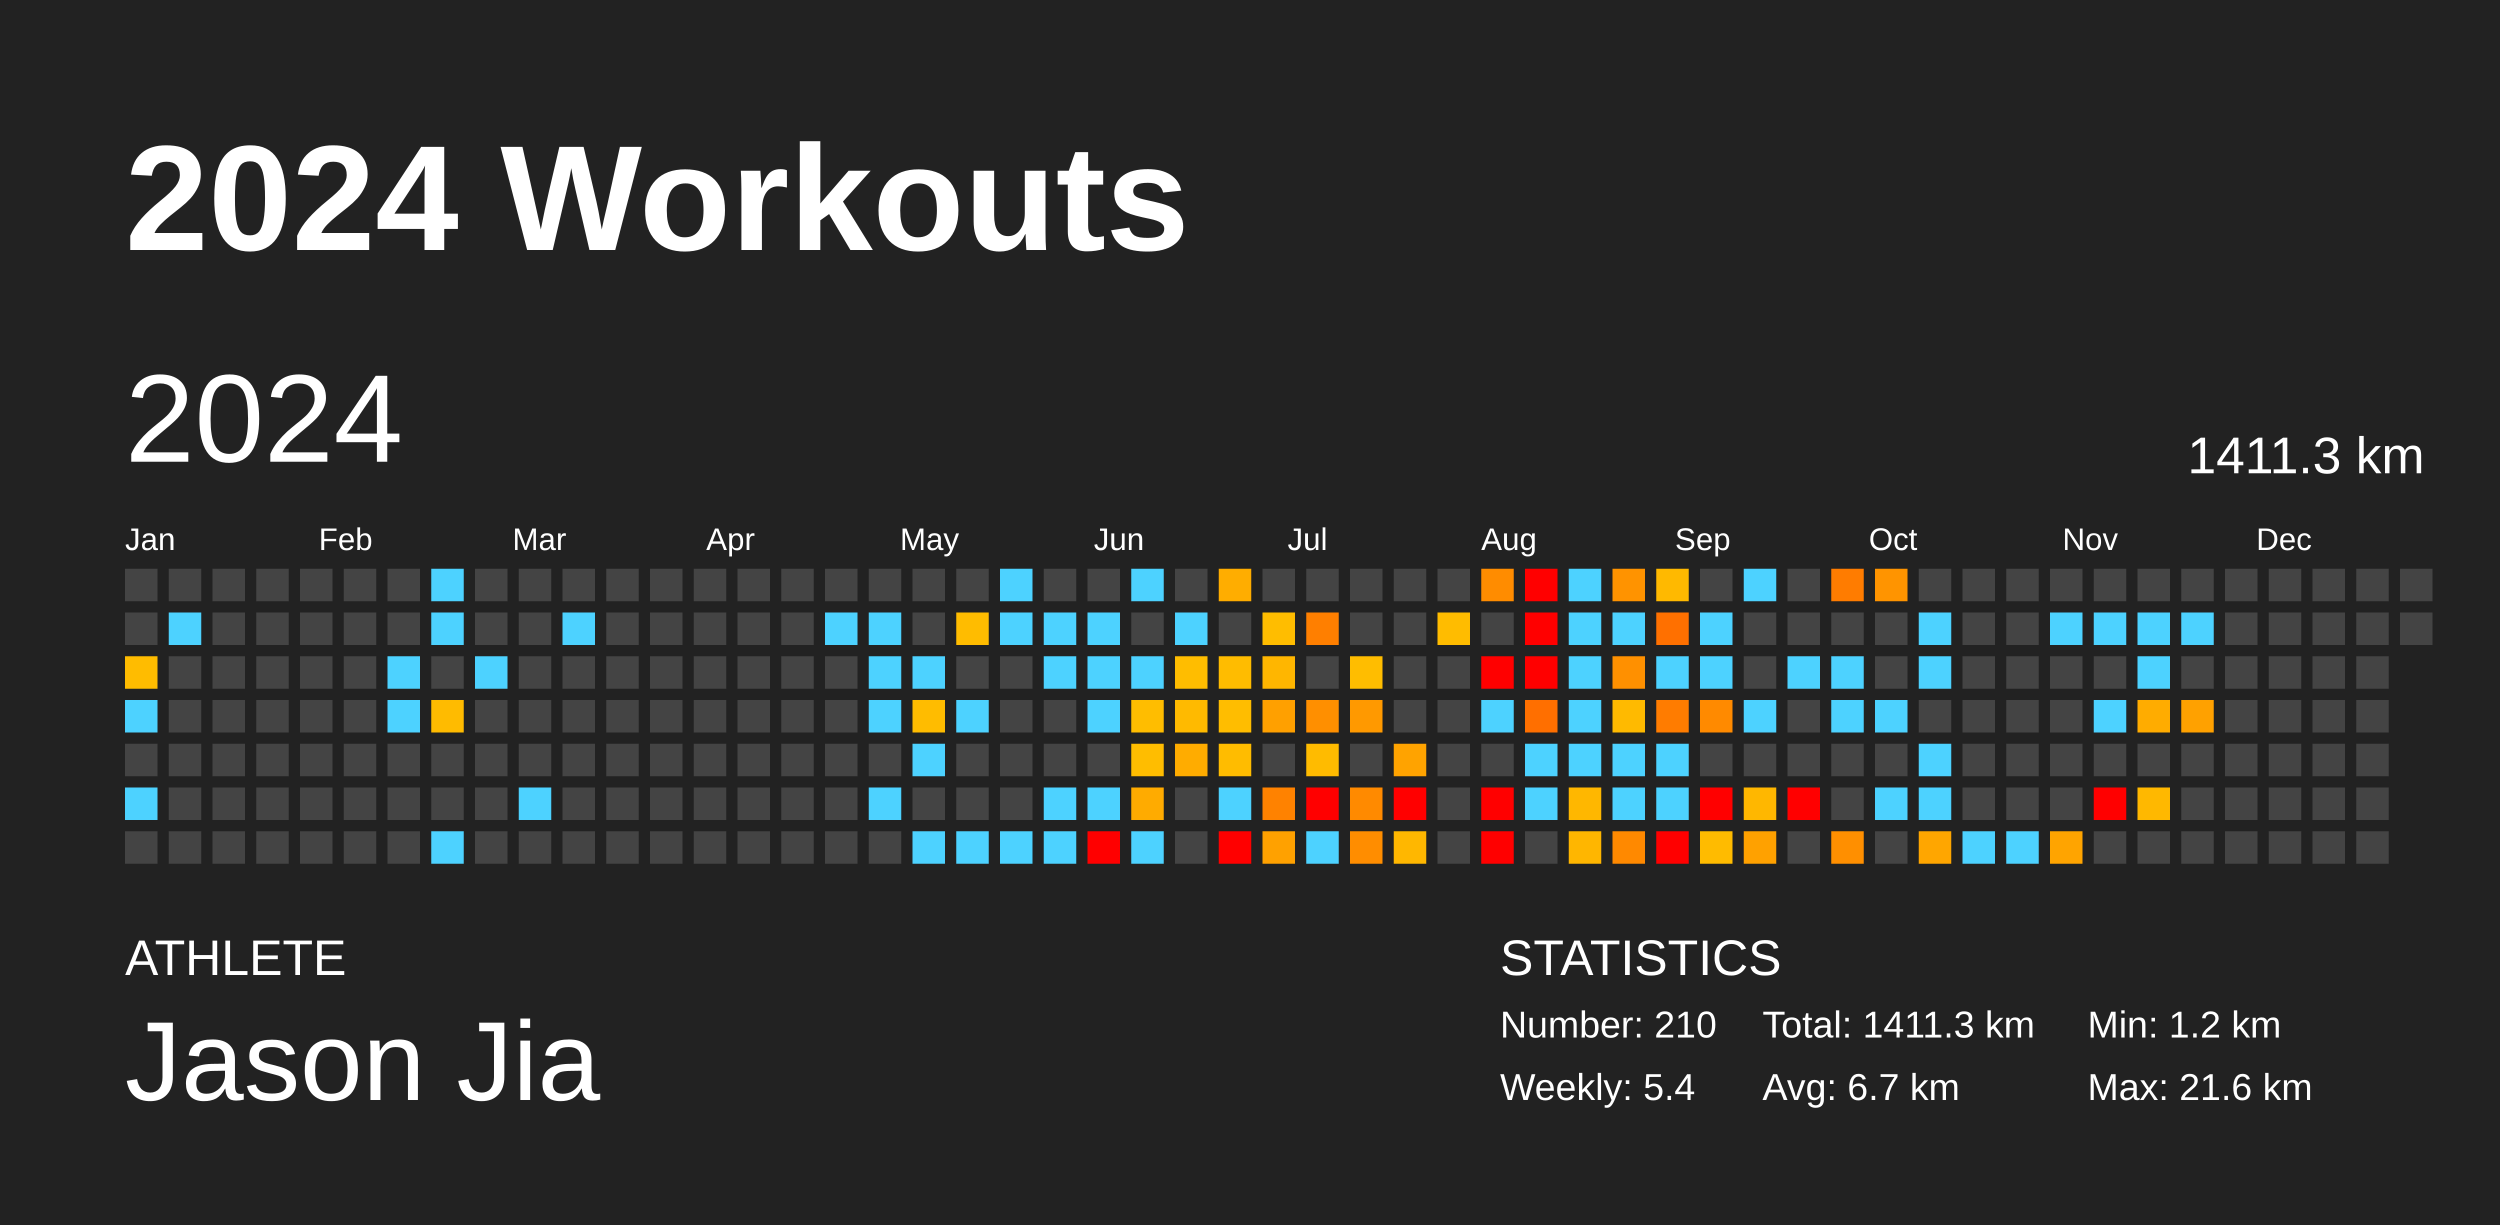
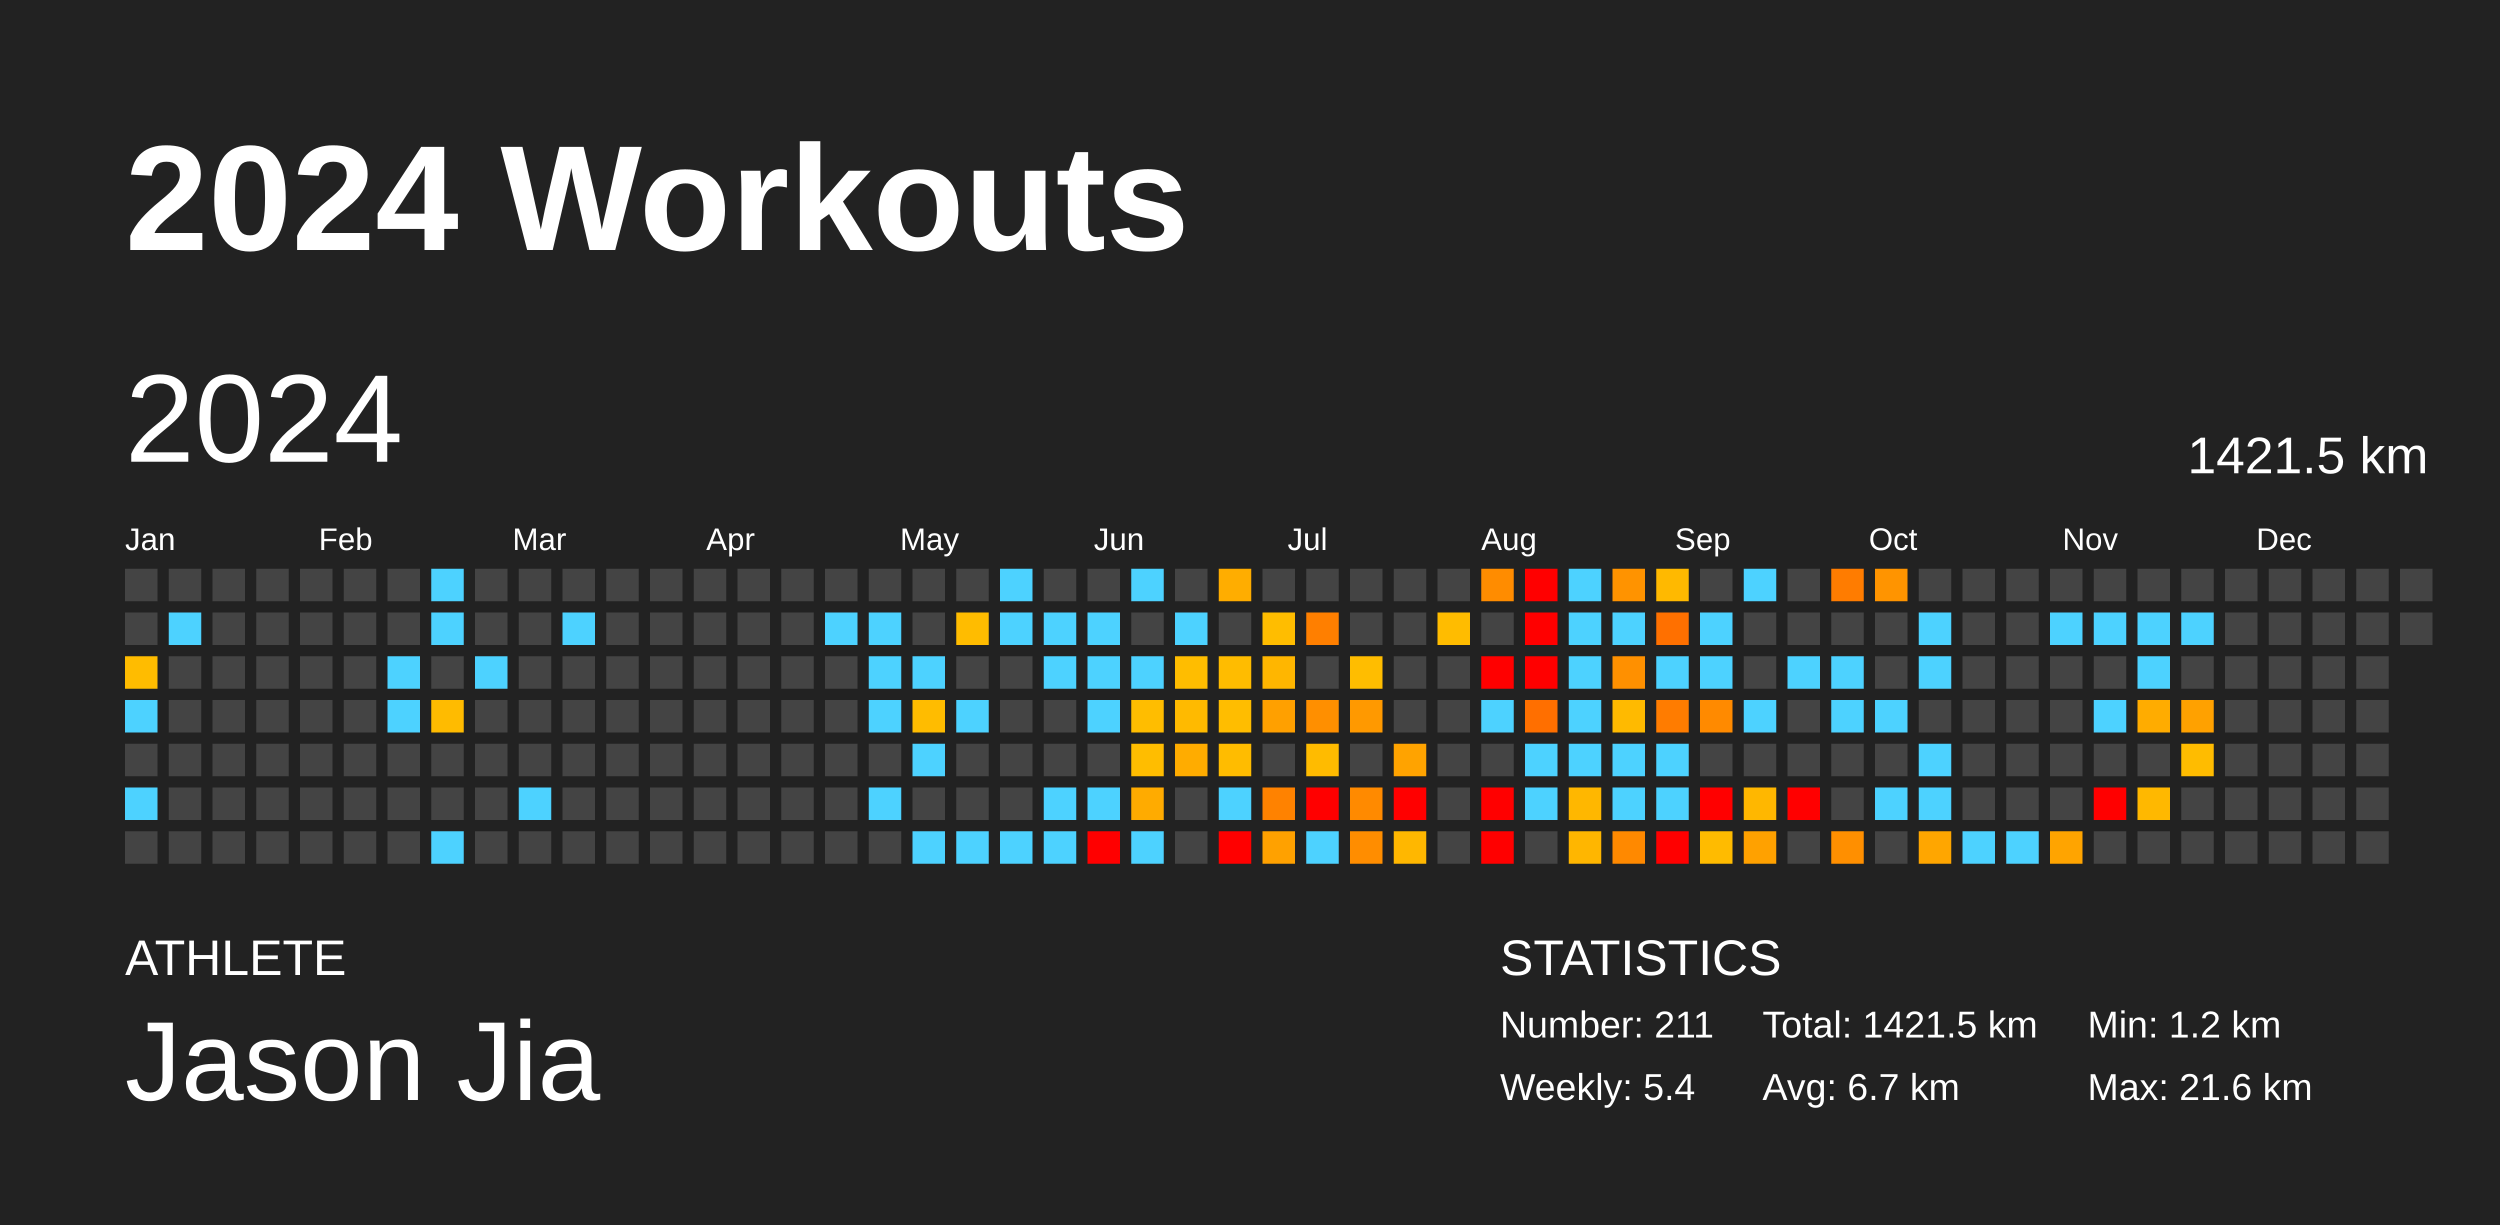
<svg xmlns="http://www.w3.org/2000/svg" baseProfile="full" height="98mm" version="1.1" viewBox="0,0,200,98" width="200mm">
  <defs />
  <rect fill="#222222" height="98" width="200" x="0" y="0" />
  <text fill="#FFFFFF" style="font-size:12px; font-family:Arial; font-weight:bold;" x="10" y="20">2024 Workouts</text>
  <text fill="#FFFFFF" style="font-size:4px; font-family:Arial" x="10" y="78">ATHLETE</text>
  <text fill="#FFFFFF" style="font-size:9px; font-family:Arial" x="10" y="88">Jason Jia</text>
  <text fill="#FFFFFF" style="font-size:4px; font-family:Arial" x="120" y="78">STATISTICS</text>
-   <text fill="#FFFFFF" style="font-size:3px; font-family:Arial" x="120" y="83">Number: 210</text>
+   <text fill="#FFFFFF" style="font-size:3px; font-family:Arial" x="120" y="83">Number: 211</text>
  <text fill="#FFFFFF" style="font-size:3px; font-family:Arial" x="120" y="88">Weekly: 5.4</text>
-   <text fill="#FFFFFF" style="font-size:3px; font-family:Arial" x="141" y="83">Total: 1411.3 km</text>
+   <text fill="#FFFFFF" style="font-size:3px; font-family:Arial" x="141" y="83">Total: 1421.5 km</text>
  <text fill="#FFFFFF" style="font-size:3px; font-family:Arial" x="141" y="88">Avg: 6.7 km</text>
  <text fill="#FFFFFF" style="font-size:3px; font-family:Arial" x="167" y="83">Min: 1.2 km</text>
  <text fill="#FFFFFF" style="font-size:3px; font-family:Arial" x="167" y="88">Max: 21.6 km</text>
  <text dominant-baseline="hanging" fill="#FFFFFF" style="font-size:10.0px; font-family:Arial;" x="10" y="30">2024</text>
-   <text dominant-baseline="hanging" fill="#FFFFFF" style="font-size:4.125px; font-family:Arial;" x="175" y="35">1411.3 km</text>
+   <text dominant-baseline="hanging" fill="#FFFFFF" style="font-size:4.125px; font-family:Arial;" x="175" y="35">1421.5 km</text>
  <text fill="#FFFFFF" style="font-size:2.5px; font-family:Arial" x="10.0" y="44">Jan</text>
  <text fill="#FFFFFF" style="font-size:2.5px; font-family:Arial" x="25.5" y="44">Feb</text>
  <text fill="#FFFFFF" style="font-size:2.5px; font-family:Arial" x="41.0" y="44">Mar</text>
  <text fill="#FFFFFF" style="font-size:2.5px; font-family:Arial" x="56.5" y="44">Apr</text>
  <text fill="#FFFFFF" style="font-size:2.5px; font-family:Arial" x="72.0" y="44">May</text>
  <text fill="#FFFFFF" style="font-size:2.5px; font-family:Arial" x="87.5" y="44">Jun</text>
  <text fill="#FFFFFF" style="font-size:2.5px; font-family:Arial" x="103.0" y="44">Jul</text>
  <text fill="#FFFFFF" style="font-size:2.5px; font-family:Arial" x="118.5" y="44">Aug</text>
  <text fill="#FFFFFF" style="font-size:2.5px; font-family:Arial" x="134.0" y="44">Sep</text>
  <text fill="#FFFFFF" style="font-size:2.5px; font-family:Arial" x="149.5" y="44">Oct</text>
  <text fill="#FFFFFF" style="font-size:2.5px; font-family:Arial" x="165.0" y="44">Nov</text>
  <text fill="#FFFFFF" style="font-size:2.5px; font-family:Arial" x="180.5" y="44">Dec</text>
  <rect fill="#444444" height="2.6" width="2.6" x="10.0" y="45.5" />
  <rect fill="#444444" height="2.6" width="2.6" x="10.0" y="49.0" />
  <rect fill="#ffbc00" height="2.6" width="2.6" x="10.0" y="52.5" />
  <rect fill="#4dd2ff" height="2.6" width="2.6" x="10.0" y="56.0" />
  <rect fill="#444444" height="2.6" width="2.6" x="10.0" y="59.5" />
  <rect fill="#4dd2ff" height="2.6" width="2.6" x="10.0" y="63.0" />
  <rect fill="#444444" height="2.6" width="2.6" x="10.0" y="66.5" />
  <rect fill="#444444" height="2.6" width="2.6" x="13.5" y="45.5" />
  <rect fill="#4dd2ff" height="2.6" width="2.6" x="13.5" y="49.0" />
  <rect fill="#444444" height="2.6" width="2.6" x="13.5" y="52.5" />
  <rect fill="#444444" height="2.6" width="2.6" x="13.5" y="56.0" />
  <rect fill="#444444" height="2.6" width="2.6" x="13.5" y="59.5" />
  <rect fill="#444444" height="2.6" width="2.6" x="13.5" y="63.0" />
  <rect fill="#444444" height="2.6" width="2.6" x="13.5" y="66.5" />
  <rect fill="#444444" height="2.6" width="2.6" x="17.0" y="45.5" />
  <rect fill="#444444" height="2.6" width="2.6" x="17.0" y="49.0" />
  <rect fill="#444444" height="2.6" width="2.6" x="17.0" y="52.5" />
  <rect fill="#444444" height="2.6" width="2.6" x="17.0" y="56.0" />
  <rect fill="#444444" height="2.6" width="2.6" x="17.0" y="59.5" />
  <rect fill="#444444" height="2.6" width="2.6" x="17.0" y="63.0" />
  <rect fill="#444444" height="2.6" width="2.6" x="17.0" y="66.5" />
  <rect fill="#444444" height="2.6" width="2.6" x="20.5" y="45.5" />
  <rect fill="#444444" height="2.6" width="2.6" x="20.5" y="49.0" />
  <rect fill="#444444" height="2.6" width="2.6" x="20.5" y="52.5" />
  <rect fill="#444444" height="2.6" width="2.6" x="20.5" y="56.0" />
  <rect fill="#444444" height="2.6" width="2.6" x="20.5" y="59.5" />
  <rect fill="#444444" height="2.6" width="2.6" x="20.5" y="63.0" />
  <rect fill="#444444" height="2.6" width="2.6" x="20.5" y="66.5" />
  <rect fill="#444444" height="2.6" width="2.6" x="24.0" y="45.5" />
  <rect fill="#444444" height="2.6" width="2.6" x="24.0" y="49.0" />
  <rect fill="#444444" height="2.6" width="2.6" x="24.0" y="52.5" />
  <rect fill="#444444" height="2.6" width="2.6" x="24.0" y="56.0" />
  <rect fill="#444444" height="2.6" width="2.6" x="24.0" y="59.5" />
  <rect fill="#444444" height="2.6" width="2.6" x="24.0" y="63.0" />
  <rect fill="#444444" height="2.6" width="2.6" x="24.0" y="66.5" />
  <rect fill="#444444" height="2.6" width="2.6" x="27.5" y="45.5" />
  <rect fill="#444444" height="2.6" width="2.6" x="27.5" y="49.0" />
  <rect fill="#444444" height="2.6" width="2.6" x="27.5" y="52.5" />
  <rect fill="#444444" height="2.6" width="2.6" x="27.5" y="56.0" />
  <rect fill="#444444" height="2.6" width="2.6" x="27.5" y="59.5" />
  <rect fill="#444444" height="2.6" width="2.6" x="27.5" y="63.0" />
  <rect fill="#444444" height="2.6" width="2.6" x="27.5" y="66.5" />
  <rect fill="#444444" height="2.6" width="2.6" x="31.0" y="45.5" />
  <rect fill="#444444" height="2.6" width="2.6" x="31.0" y="49.0" />
  <rect fill="#4dd2ff" height="2.6" width="2.6" x="31.0" y="52.5" />
  <rect fill="#4dd2ff" height="2.6" width="2.6" x="31.0" y="56.0" />
  <rect fill="#444444" height="2.6" width="2.6" x="31.0" y="59.5" />
  <rect fill="#444444" height="2.6" width="2.6" x="31.0" y="63.0" />
  <rect fill="#444444" height="2.6" width="2.6" x="31.0" y="66.5" />
  <rect fill="#4dd2ff" height="2.6" width="2.6" x="34.5" y="45.5" />
  <rect fill="#4dd2ff" height="2.6" width="2.6" x="34.5" y="49.0" />
  <rect fill="#444444" height="2.6" width="2.6" x="34.5" y="52.5" />
  <rect fill="#ffbb00" height="2.6" width="2.6" x="34.5" y="56.0" />
  <rect fill="#444444" height="2.6" width="2.6" x="34.5" y="59.5" />
  <rect fill="#444444" height="2.6" width="2.6" x="34.5" y="63.0" />
  <rect fill="#4dd2ff" height="2.6" width="2.6" x="34.5" y="66.5" />
  <rect fill="#444444" height="2.6" width="2.6" x="38.0" y="45.5" />
  <rect fill="#444444" height="2.6" width="2.6" x="38.0" y="49.0" />
  <rect fill="#4dd2ff" height="2.6" width="2.6" x="38.0" y="52.5" />
  <rect fill="#444444" height="2.6" width="2.6" x="38.0" y="56.0" />
  <rect fill="#444444" height="2.6" width="2.6" x="38.0" y="59.5" />
  <rect fill="#444444" height="2.6" width="2.6" x="38.0" y="63.0" />
  <rect fill="#444444" height="2.6" width="2.6" x="38.0" y="66.5" />
  <rect fill="#444444" height="2.6" width="2.6" x="41.5" y="45.5" />
  <rect fill="#444444" height="2.6" width="2.6" x="41.5" y="49.0" />
  <rect fill="#444444" height="2.6" width="2.6" x="41.5" y="52.5" />
  <rect fill="#444444" height="2.6" width="2.6" x="41.5" y="56.0" />
  <rect fill="#444444" height="2.6" width="2.6" x="41.5" y="59.5" />
  <rect fill="#4dd2ff" height="2.6" width="2.6" x="41.5" y="63.0" />
  <rect fill="#444444" height="2.6" width="2.6" x="41.5" y="66.5" />
  <rect fill="#444444" height="2.6" width="2.6" x="45.0" y="45.5" />
  <rect fill="#4dd2ff" height="2.6" width="2.6" x="45.0" y="49.0" />
  <rect fill="#444444" height="2.6" width="2.6" x="45.0" y="52.5" />
  <rect fill="#444444" height="2.6" width="2.6" x="45.0" y="56.0" />
  <rect fill="#444444" height="2.6" width="2.6" x="45.0" y="59.5" />
  <rect fill="#444444" height="2.6" width="2.6" x="45.0" y="63.0" />
  <rect fill="#444444" height="2.6" width="2.6" x="45.0" y="66.5" />
  <rect fill="#444444" height="2.6" width="2.6" x="48.5" y="45.5" />
  <rect fill="#444444" height="2.6" width="2.6" x="48.5" y="49.0" />
  <rect fill="#444444" height="2.6" width="2.6" x="48.5" y="52.5" />
  <rect fill="#444444" height="2.6" width="2.6" x="48.5" y="56.0" />
  <rect fill="#444444" height="2.6" width="2.6" x="48.5" y="59.5" />
  <rect fill="#444444" height="2.6" width="2.6" x="48.5" y="63.0" />
  <rect fill="#444444" height="2.6" width="2.6" x="48.5" y="66.5" />
  <rect fill="#444444" height="2.6" width="2.6" x="52.0" y="45.5" />
  <rect fill="#444444" height="2.6" width="2.6" x="52.0" y="49.0" />
  <rect fill="#444444" height="2.6" width="2.6" x="52.0" y="52.5" />
  <rect fill="#444444" height="2.6" width="2.6" x="52.0" y="56.0" />
  <rect fill="#444444" height="2.6" width="2.6" x="52.0" y="59.5" />
  <rect fill="#444444" height="2.6" width="2.6" x="52.0" y="63.0" />
  <rect fill="#444444" height="2.6" width="2.6" x="52.0" y="66.5" />
  <rect fill="#444444" height="2.6" width="2.6" x="55.5" y="45.5" />
  <rect fill="#444444" height="2.6" width="2.6" x="55.5" y="49.0" />
  <rect fill="#444444" height="2.6" width="2.6" x="55.5" y="52.5" />
  <rect fill="#444444" height="2.6" width="2.6" x="55.5" y="56.0" />
  <rect fill="#444444" height="2.6" width="2.6" x="55.5" y="59.5" />
  <rect fill="#444444" height="2.6" width="2.6" x="55.5" y="63.0" />
  <rect fill="#444444" height="2.6" width="2.6" x="55.5" y="66.5" />
  <rect fill="#444444" height="2.6" width="2.6" x="59.0" y="45.5" />
  <rect fill="#444444" height="2.6" width="2.6" x="59.0" y="49.0" />
  <rect fill="#444444" height="2.6" width="2.6" x="59.0" y="52.5" />
  <rect fill="#444444" height="2.6" width="2.6" x="59.0" y="56.0" />
  <rect fill="#444444" height="2.6" width="2.6" x="59.0" y="59.5" />
  <rect fill="#444444" height="2.6" width="2.6" x="59.0" y="63.0" />
  <rect fill="#444444" height="2.6" width="2.6" x="59.0" y="66.5" />
  <rect fill="#444444" height="2.6" width="2.6" x="62.5" y="45.5" />
  <rect fill="#444444" height="2.6" width="2.6" x="62.5" y="49.0" />
  <rect fill="#444444" height="2.6" width="2.6" x="62.5" y="52.5" />
  <rect fill="#444444" height="2.6" width="2.6" x="62.5" y="56.0" />
  <rect fill="#444444" height="2.6" width="2.6" x="62.5" y="59.5" />
  <rect fill="#444444" height="2.6" width="2.6" x="62.5" y="63.0" />
  <rect fill="#444444" height="2.6" width="2.6" x="62.5" y="66.5" />
  <rect fill="#444444" height="2.6" width="2.6" x="66.0" y="45.5" />
  <rect fill="#4dd2ff" height="2.6" width="2.6" x="66.0" y="49.0" />
  <rect fill="#444444" height="2.6" width="2.6" x="66.0" y="52.5" />
  <rect fill="#444444" height="2.6" width="2.6" x="66.0" y="56.0" />
  <rect fill="#444444" height="2.6" width="2.6" x="66.0" y="59.5" />
  <rect fill="#444444" height="2.6" width="2.6" x="66.0" y="63.0" />
  <rect fill="#444444" height="2.6" width="2.6" x="66.0" y="66.5" />
  <rect fill="#444444" height="2.6" width="2.6" x="69.5" y="45.5" />
  <rect fill="#4dd2ff" height="2.6" width="2.6" x="69.5" y="49.0" />
  <rect fill="#4dd2ff" height="2.6" width="2.6" x="69.5" y="52.5" />
  <rect fill="#4dd2ff" height="2.6" width="2.6" x="69.5" y="56.0" />
  <rect fill="#444444" height="2.6" width="2.6" x="69.5" y="59.5" />
  <rect fill="#4dd2ff" height="2.6" width="2.6" x="69.5" y="63.0" />
  <rect fill="#444444" height="2.6" width="2.6" x="69.5" y="66.5" />
  <rect fill="#444444" height="2.6" width="2.6" x="73.0" y="45.5" />
  <rect fill="#444444" height="2.6" width="2.6" x="73.0" y="49.0" />
  <rect fill="#4dd2ff" height="2.6" width="2.6" x="73.0" y="52.5" />
  <rect fill="#ffbc00" height="2.6" width="2.6" x="73.0" y="56.0" />
  <rect fill="#4dd2ff" height="2.6" width="2.6" x="73.0" y="59.5" />
  <rect fill="#444444" height="2.6" width="2.6" x="73.0" y="63.0" />
  <rect fill="#4dd2ff" height="2.6" width="2.6" x="73.0" y="66.5" />
  <rect fill="#444444" height="2.6" width="2.6" x="76.5" y="45.5" />
  <rect fill="#ffbc00" height="2.6" width="2.6" x="76.5" y="49.0" />
  <rect fill="#444444" height="2.6" width="2.6" x="76.5" y="52.5" />
  <rect fill="#4dd2ff" height="2.6" width="2.6" x="76.5" y="56.0" />
  <rect fill="#444444" height="2.6" width="2.6" x="76.5" y="59.5" />
  <rect fill="#444444" height="2.6" width="2.6" x="76.5" y="63.0" />
  <rect fill="#4dd2ff" height="2.6" width="2.6" x="76.5" y="66.5" />
  <rect fill="#4dd2ff" height="2.6" width="2.6" x="80.0" y="45.5" />
  <rect fill="#4dd2ff" height="2.6" width="2.6" x="80.0" y="49.0" />
  <rect fill="#444444" height="2.6" width="2.6" x="80.0" y="52.5" />
  <rect fill="#444444" height="2.6" width="2.6" x="80.0" y="56.0" />
  <rect fill="#444444" height="2.6" width="2.6" x="80.0" y="59.5" />
  <rect fill="#444444" height="2.6" width="2.6" x="80.0" y="63.0" />
  <rect fill="#4dd2ff" height="2.6" width="2.6" x="80.0" y="66.5" />
  <rect fill="#444444" height="2.6" width="2.6" x="83.5" y="45.5" />
  <rect fill="#4dd2ff" height="2.6" width="2.6" x="83.5" y="49.0" />
  <rect fill="#4dd2ff" height="2.6" width="2.6" x="83.5" y="52.5" />
  <rect fill="#444444" height="2.6" width="2.6" x="83.5" y="56.0" />
  <rect fill="#444444" height="2.6" width="2.6" x="83.5" y="59.5" />
  <rect fill="#4dd2ff" height="2.6" width="2.6" x="83.5" y="63.0" />
  <rect fill="#4dd2ff" height="2.6" width="2.6" x="83.5" y="66.5" />
  <rect fill="#444444" height="2.6" width="2.6" x="87.0" y="45.5" />
  <rect fill="#4dd2ff" height="2.6" width="2.6" x="87.0" y="49.0" />
  <rect fill="#4dd2ff" height="2.6" width="2.6" x="87.0" y="52.5" />
  <rect fill="#4dd2ff" height="2.6" width="2.6" x="87.0" y="56.0" />
  <rect fill="#444444" height="2.6" width="2.6" x="87.0" y="59.5" />
  <rect fill="#4dd2ff" height="2.6" width="2.6" x="87.0" y="63.0" />
  <rect fill="red" height="2.6" width="2.6" x="87.0" y="66.5" />
  <rect fill="#4dd2ff" height="2.6" width="2.6" x="90.5" y="45.5" />
  <rect fill="#444444" height="2.6" width="2.6" x="90.5" y="49.0" />
  <rect fill="#4dd2ff" height="2.6" width="2.6" x="90.5" y="52.5" />
  <rect fill="#ffbd00" height="2.6" width="2.6" x="90.5" y="56.0" />
  <rect fill="#ffbd00" height="2.6" width="2.6" x="90.5" y="59.5" />
  <rect fill="#ffab00" height="2.6" width="2.6" x="90.5" y="63.0" />
  <rect fill="#4dd2ff" height="2.6" width="2.6" x="90.5" y="66.5" />
  <rect fill="#444444" height="2.6" width="2.6" x="94.0" y="45.5" />
  <rect fill="#4dd2ff" height="2.6" width="2.6" x="94.0" y="49.0" />
  <rect fill="#ffbd00" height="2.6" width="2.6" x="94.0" y="52.5" />
  <rect fill="#ffba00" height="2.6" width="2.6" x="94.0" y="56.0" />
  <rect fill="#ffac00" height="2.6" width="2.6" x="94.0" y="59.5" />
  <rect fill="#444444" height="2.6" width="2.6" x="94.0" y="63.0" />
  <rect fill="#444444" height="2.6" width="2.6" x="94.0" y="66.5" />
  <rect fill="#ffad00" height="2.6" width="2.6" x="97.5" y="45.5" />
  <rect fill="#444444" height="2.6" width="2.6" x="97.5" y="49.0" />
  <rect fill="#ffbc00" height="2.6" width="2.6" x="97.5" y="52.5" />
  <rect fill="#ffbd00" height="2.6" width="2.6" x="97.5" y="56.0" />
  <rect fill="#ffbc00" height="2.6" width="2.6" x="97.5" y="59.5" />
  <rect fill="#4dd2ff" height="2.6" width="2.6" x="97.5" y="63.0" />
  <rect fill="red" height="2.6" width="2.6" x="97.5" y="66.5" />
  <rect fill="#444444" height="2.6" width="2.6" x="101.0" y="45.5" />
  <rect fill="#ffbd00" height="2.6" width="2.6" x="101.0" y="49.0" />
  <rect fill="#ffb600" height="2.6" width="2.6" x="101.0" y="52.5" />
  <rect fill="#ffa000" height="2.6" width="2.6" x="101.0" y="56.0" />
  <rect fill="#444444" height="2.6" width="2.6" x="101.0" y="59.5" />
  <rect fill="#ff8200" height="2.6" width="2.6" x="101.0" y="63.0" />
  <rect fill="#ffa100" height="2.6" width="2.6" x="101.0" y="66.5" />
  <rect fill="#444444" height="2.6" width="2.6" x="104.5" y="45.5" />
  <rect fill="#ff7f00" height="2.6" width="2.6" x="104.5" y="49.0" />
  <rect fill="#444444" height="2.6" width="2.6" x="104.5" y="52.5" />
  <rect fill="#ff8f00" height="2.6" width="2.6" x="104.5" y="56.0" />
  <rect fill="#ffbb00" height="2.6" width="2.6" x="104.5" y="59.5" />
  <rect fill="red" height="2.6" width="2.6" x="104.5" y="63.0" />
  <rect fill="#4dd2ff" height="2.6" width="2.6" x="104.5" y="66.5" />
  <rect fill="#444444" height="2.6" width="2.6" x="108.0" y="45.5" />
  <rect fill="#444444" height="2.6" width="2.6" x="108.0" y="49.0" />
  <rect fill="#ffbd00" height="2.6" width="2.6" x="108.0" y="52.5" />
  <rect fill="#ff9900" height="2.6" width="2.6" x="108.0" y="56.0" />
  <rect fill="#444444" height="2.6" width="2.6" x="108.0" y="59.5" />
  <rect fill="#ff8a00" height="2.6" width="2.6" x="108.0" y="63.0" />
  <rect fill="#ff8d00" height="2.6" width="2.6" x="108.0" y="66.5" />
  <rect fill="#444444" height="2.6" width="2.6" x="111.5" y="45.5" />
  <rect fill="#444444" height="2.6" width="2.6" x="111.5" y="49.0" />
  <rect fill="#444444" height="2.6" width="2.6" x="111.5" y="52.5" />
  <rect fill="#444444" height="2.6" width="2.6" x="111.5" y="56.0" />
  <rect fill="#ffa300" height="2.6" width="2.6" x="111.5" y="59.5" />
  <rect fill="red" height="2.6" width="2.6" x="111.5" y="63.0" />
  <rect fill="#ffb700" height="2.6" width="2.6" x="111.5" y="66.5" />
  <rect fill="#444444" height="2.6" width="2.6" x="115.0" y="45.5" />
  <rect fill="#ffbc00" height="2.6" width="2.6" x="115.0" y="49.0" />
  <rect fill="#444444" height="2.6" width="2.6" x="115.0" y="52.5" />
  <rect fill="#444444" height="2.6" width="2.6" x="115.0" y="56.0" />
  <rect fill="#444444" height="2.6" width="2.6" x="115.0" y="59.5" />
  <rect fill="#444444" height="2.6" width="2.6" x="115.0" y="63.0" />
  <rect fill="#444444" height="2.6" width="2.6" x="115.0" y="66.5" />
  <rect fill="#ff8c00" height="2.6" width="2.6" x="118.5" y="45.5" />
  <rect fill="#444444" height="2.6" width="2.6" x="118.5" y="49.0" />
  <rect fill="red" height="2.6" width="2.6" x="118.5" y="52.5" />
  <rect fill="#4dd2ff" height="2.6" width="2.6" x="118.5" y="56.0" />
  <rect fill="#444444" height="2.6" width="2.6" x="118.5" y="59.5" />
  <rect fill="red" height="2.6" width="2.6" x="118.5" y="63.0" />
  <rect fill="red" height="2.6" width="2.6" x="118.5" y="66.5" />
  <rect fill="red" height="2.6" width="2.6" x="122.0" y="45.5" />
  <rect fill="red" height="2.6" width="2.6" x="122.0" y="49.0" />
  <rect fill="red" height="2.6" width="2.6" x="122.0" y="52.5" />
  <rect fill="#ff6f00" height="2.6" width="2.6" x="122.0" y="56.0" />
  <rect fill="#4dd2ff" height="2.6" width="2.6" x="122.0" y="59.5" />
  <rect fill="#4dd2ff" height="2.6" width="2.6" x="122.0" y="63.0" />
  <rect fill="#444444" height="2.6" width="2.6" x="122.0" y="66.5" />
  <rect fill="#4dd2ff" height="2.6" width="2.6" x="125.5" y="45.5" />
  <rect fill="#4dd2ff" height="2.6" width="2.6" x="125.5" y="49.0" />
  <rect fill="#4dd2ff" height="2.6" width="2.6" x="125.5" y="52.5" />
  <rect fill="#4dd2ff" height="2.6" width="2.6" x="125.5" y="56.0" />
  <rect fill="#4dd2ff" height="2.6" width="2.6" x="125.5" y="59.5" />
  <rect fill="#ffb700" height="2.6" width="2.6" x="125.5" y="63.0" />
  <rect fill="#ffb600" height="2.6" width="2.6" x="125.5" y="66.5" />
  <rect fill="#ff9300" height="2.6" width="2.6" x="129.0" y="45.5" />
  <rect fill="#4dd2ff" height="2.6" width="2.6" x="129.0" y="49.0" />
  <rect fill="#ff9000" height="2.6" width="2.6" x="129.0" y="52.5" />
  <rect fill="#ffba00" height="2.6" width="2.6" x="129.0" y="56.0" />
  <rect fill="#4dd2ff" height="2.6" width="2.6" x="129.0" y="59.5" />
  <rect fill="#4dd2ff" height="2.6" width="2.6" x="129.0" y="63.0" />
  <rect fill="#ff8900" height="2.6" width="2.6" x="129.0" y="66.5" />
  <rect fill="#ffb900" height="2.6" width="2.6" x="132.5" y="45.5" />
  <rect fill="#ff7000" height="2.6" width="2.6" x="132.5" y="49.0" />
  <rect fill="#4dd2ff" height="2.6" width="2.6" x="132.5" y="52.5" />
  <rect fill="#ff7c00" height="2.6" width="2.6" x="132.5" y="56.0" />
  <rect fill="#4dd2ff" height="2.6" width="2.6" x="132.5" y="59.5" />
  <rect fill="#4dd2ff" height="2.6" width="2.6" x="132.5" y="63.0" />
  <rect fill="red" height="2.6" width="2.6" x="132.5" y="66.5" />
  <rect fill="#444444" height="2.6" width="2.6" x="136.0" y="45.5" />
  <rect fill="#4dd2ff" height="2.6" width="2.6" x="136.0" y="49.0" />
  <rect fill="#4dd2ff" height="2.6" width="2.6" x="136.0" y="52.5" />
  <rect fill="#ff8a00" height="2.6" width="2.6" x="136.0" y="56.0" />
  <rect fill="#444444" height="2.6" width="2.6" x="136.0" y="59.5" />
  <rect fill="red" height="2.6" width="2.6" x="136.0" y="63.0" />
  <rect fill="#ffbb00" height="2.6" width="2.6" x="136.0" y="66.5" />
  <rect fill="#4dd2ff" height="2.6" width="2.6" x="139.5" y="45.5" />
  <rect fill="#444444" height="2.6" width="2.6" x="139.5" y="49.0" />
  <rect fill="#444444" height="2.6" width="2.6" x="139.5" y="52.5" />
  <rect fill="#4dd2ff" height="2.6" width="2.6" x="139.5" y="56.0" />
  <rect fill="#444444" height="2.6" width="2.6" x="139.5" y="59.5" />
  <rect fill="#ffb700" height="2.6" width="2.6" x="139.5" y="63.0" />
  <rect fill="#ffa100" height="2.6" width="2.6" x="139.5" y="66.5" />
  <rect fill="#444444" height="2.6" width="2.6" x="143.0" y="45.5" />
  <rect fill="#444444" height="2.6" width="2.6" x="143.0" y="49.0" />
  <rect fill="#4dd2ff" height="2.6" width="2.6" x="143.0" y="52.5" />
  <rect fill="#444444" height="2.6" width="2.6" x="143.0" y="56.0" />
  <rect fill="#444444" height="2.6" width="2.6" x="143.0" y="59.5" />
  <rect fill="red" height="2.6" width="2.6" x="143.0" y="63.0" />
  <rect fill="#444444" height="2.6" width="2.6" x="143.0" y="66.5" />
  <rect fill="#ff7c00" height="2.6" width="2.6" x="146.5" y="45.5" />
  <rect fill="#444444" height="2.6" width="2.6" x="146.5" y="49.0" />
  <rect fill="#4dd2ff" height="2.6" width="2.6" x="146.5" y="52.5" />
  <rect fill="#4dd2ff" height="2.6" width="2.6" x="146.5" y="56.0" />
  <rect fill="#444444" height="2.6" width="2.6" x="146.5" y="59.5" />
  <rect fill="#444444" height="2.6" width="2.6" x="146.5" y="63.0" />
  <rect fill="#ff8f00" height="2.6" width="2.6" x="146.5" y="66.5" />
  <rect fill="#ff9400" height="2.6" width="2.6" x="150.0" y="45.5" />
  <rect fill="#444444" height="2.6" width="2.6" x="150.0" y="49.0" />
  <rect fill="#444444" height="2.6" width="2.6" x="150.0" y="52.5" />
  <rect fill="#4dd2ff" height="2.6" width="2.6" x="150.0" y="56.0" />
  <rect fill="#444444" height="2.6" width="2.6" x="150.0" y="59.5" />
  <rect fill="#4dd2ff" height="2.6" width="2.6" x="150.0" y="63.0" />
  <rect fill="#444444" height="2.6" width="2.6" x="150.0" y="66.5" />
  <rect fill="#444444" height="2.6" width="2.6" x="153.5" y="45.5" />
  <rect fill="#4dd2ff" height="2.6" width="2.6" x="153.5" y="49.0" />
  <rect fill="#4dd2ff" height="2.6" width="2.6" x="153.5" y="52.5" />
  <rect fill="#444444" height="2.6" width="2.6" x="153.5" y="56.0" />
  <rect fill="#4dd2ff" height="2.6" width="2.6" x="153.5" y="59.5" />
  <rect fill="#4dd2ff" height="2.6" width="2.6" x="153.5" y="63.0" />
  <rect fill="#ffa600" height="2.6" width="2.6" x="153.5" y="66.5" />
  <rect fill="#444444" height="2.6" width="2.6" x="157.0" y="45.5" />
  <rect fill="#444444" height="2.6" width="2.6" x="157.0" y="49.0" />
  <rect fill="#444444" height="2.6" width="2.6" x="157.0" y="52.5" />
  <rect fill="#444444" height="2.6" width="2.6" x="157.0" y="56.0" />
  <rect fill="#444444" height="2.6" width="2.6" x="157.0" y="59.5" />
  <rect fill="#444444" height="2.6" width="2.6" x="157.0" y="63.0" />
  <rect fill="#4dd2ff" height="2.6" width="2.6" x="157.0" y="66.5" />
  <rect fill="#444444" height="2.6" width="2.6" x="160.5" y="45.5" />
  <rect fill="#444444" height="2.6" width="2.6" x="160.5" y="49.0" />
  <rect fill="#444444" height="2.6" width="2.6" x="160.5" y="52.5" />
  <rect fill="#444444" height="2.6" width="2.6" x="160.5" y="56.0" />
  <rect fill="#444444" height="2.6" width="2.6" x="160.5" y="59.5" />
  <rect fill="#444444" height="2.6" width="2.6" x="160.5" y="63.0" />
  <rect fill="#4dd2ff" height="2.6" width="2.6" x="160.5" y="66.5" />
  <rect fill="#444444" height="2.6" width="2.6" x="164.0" y="45.5" />
  <rect fill="#4dd2ff" height="2.6" width="2.6" x="164.0" y="49.0" />
  <rect fill="#444444" height="2.6" width="2.6" x="164.0" y="52.5" />
  <rect fill="#444444" height="2.6" width="2.6" x="164.0" y="56.0" />
  <rect fill="#444444" height="2.6" width="2.6" x="164.0" y="59.5" />
  <rect fill="#444444" height="2.6" width="2.6" x="164.0" y="63.0" />
  <rect fill="#ffa400" height="2.6" width="2.6" x="164.0" y="66.5" />
  <rect fill="#444444" height="2.6" width="2.6" x="167.5" y="45.5" />
  <rect fill="#4dd2ff" height="2.6" width="2.6" x="167.5" y="49.0" />
  <rect fill="#444444" height="2.6" width="2.6" x="167.5" y="52.5" />
  <rect fill="#4dd2ff" height="2.6" width="2.6" x="167.5" y="56.0" />
  <rect fill="#444444" height="2.6" width="2.6" x="167.5" y="59.5" />
  <rect fill="red" height="2.6" width="2.6" x="167.5" y="63.0" />
  <rect fill="#444444" height="2.6" width="2.6" x="167.5" y="66.5" />
  <rect fill="#444444" height="2.6" width="2.6" x="171.0" y="45.5" />
  <rect fill="#4dd2ff" height="2.6" width="2.6" x="171.0" y="49.0" />
  <rect fill="#4dd2ff" height="2.6" width="2.6" x="171.0" y="52.5" />
  <rect fill="#ffac00" height="2.6" width="2.6" x="171.0" y="56.0" />
  <rect fill="#444444" height="2.6" width="2.6" x="171.0" y="59.5" />
  <rect fill="#ffb800" height="2.6" width="2.6" x="171.0" y="63.0" />
  <rect fill="#444444" height="2.6" width="2.6" x="171.0" y="66.5" />
  <rect fill="#444444" height="2.6" width="2.6" x="174.5" y="45.5" />
  <rect fill="#4dd2ff" height="2.6" width="2.6" x="174.5" y="49.0" />
  <rect fill="#444444" height="2.6" width="2.6" x="174.5" y="52.5" />
  <rect fill="#ffa100" height="2.6" width="2.6" x="174.5" y="56.0" />
-   <rect fill="#444444" height="2.6" width="2.6" x="174.5" y="59.5" />
+   <rect fill="#ffbc00" height="2.6" width="2.6" x="174.5" y="59.5" />
  <rect fill="#444444" height="2.6" width="2.6" x="174.5" y="63.0" />
  <rect fill="#444444" height="2.6" width="2.6" x="174.5" y="66.5" />
  <rect fill="#444444" height="2.6" width="2.6" x="178.0" y="45.5" />
  <rect fill="#444444" height="2.6" width="2.6" x="178.0" y="49.0" />
  <rect fill="#444444" height="2.6" width="2.6" x="178.0" y="52.5" />
  <rect fill="#444444" height="2.6" width="2.6" x="178.0" y="56.0" />
  <rect fill="#444444" height="2.6" width="2.6" x="178.0" y="59.5" />
  <rect fill="#444444" height="2.6" width="2.6" x="178.0" y="63.0" />
  <rect fill="#444444" height="2.6" width="2.6" x="178.0" y="66.5" />
  <rect fill="#444444" height="2.6" width="2.6" x="181.5" y="45.5" />
  <rect fill="#444444" height="2.6" width="2.6" x="181.5" y="49.0" />
  <rect fill="#444444" height="2.6" width="2.6" x="181.5" y="52.5" />
  <rect fill="#444444" height="2.6" width="2.6" x="181.5" y="56.0" />
  <rect fill="#444444" height="2.6" width="2.6" x="181.5" y="59.5" />
  <rect fill="#444444" height="2.6" width="2.6" x="181.5" y="63.0" />
  <rect fill="#444444" height="2.6" width="2.6" x="181.5" y="66.5" />
  <rect fill="#444444" height="2.6" width="2.6" x="185.0" y="45.5" />
  <rect fill="#444444" height="2.6" width="2.6" x="185.0" y="49.0" />
  <rect fill="#444444" height="2.6" width="2.6" x="185.0" y="52.5" />
  <rect fill="#444444" height="2.6" width="2.6" x="185.0" y="56.0" />
  <rect fill="#444444" height="2.6" width="2.6" x="185.0" y="59.5" />
  <rect fill="#444444" height="2.6" width="2.6" x="185.0" y="63.0" />
  <rect fill="#444444" height="2.6" width="2.6" x="185.0" y="66.5" />
  <rect fill="#444444" height="2.6" width="2.6" x="188.5" y="45.5" />
  <rect fill="#444444" height="2.6" width="2.6" x="188.5" y="49.0" />
  <rect fill="#444444" height="2.6" width="2.6" x="188.5" y="52.5" />
  <rect fill="#444444" height="2.6" width="2.6" x="188.5" y="56.0" />
  <rect fill="#444444" height="2.6" width="2.6" x="188.5" y="59.5" />
  <rect fill="#444444" height="2.6" width="2.6" x="188.5" y="63.0" />
  <rect fill="#444444" height="2.6" width="2.6" x="188.5" y="66.5" />
  <rect fill="#444444" height="2.6" width="2.6" x="192.0" y="45.5" />
  <rect fill="#444444" height="2.6" width="2.6" x="192.0" y="49.0" />
</svg>
